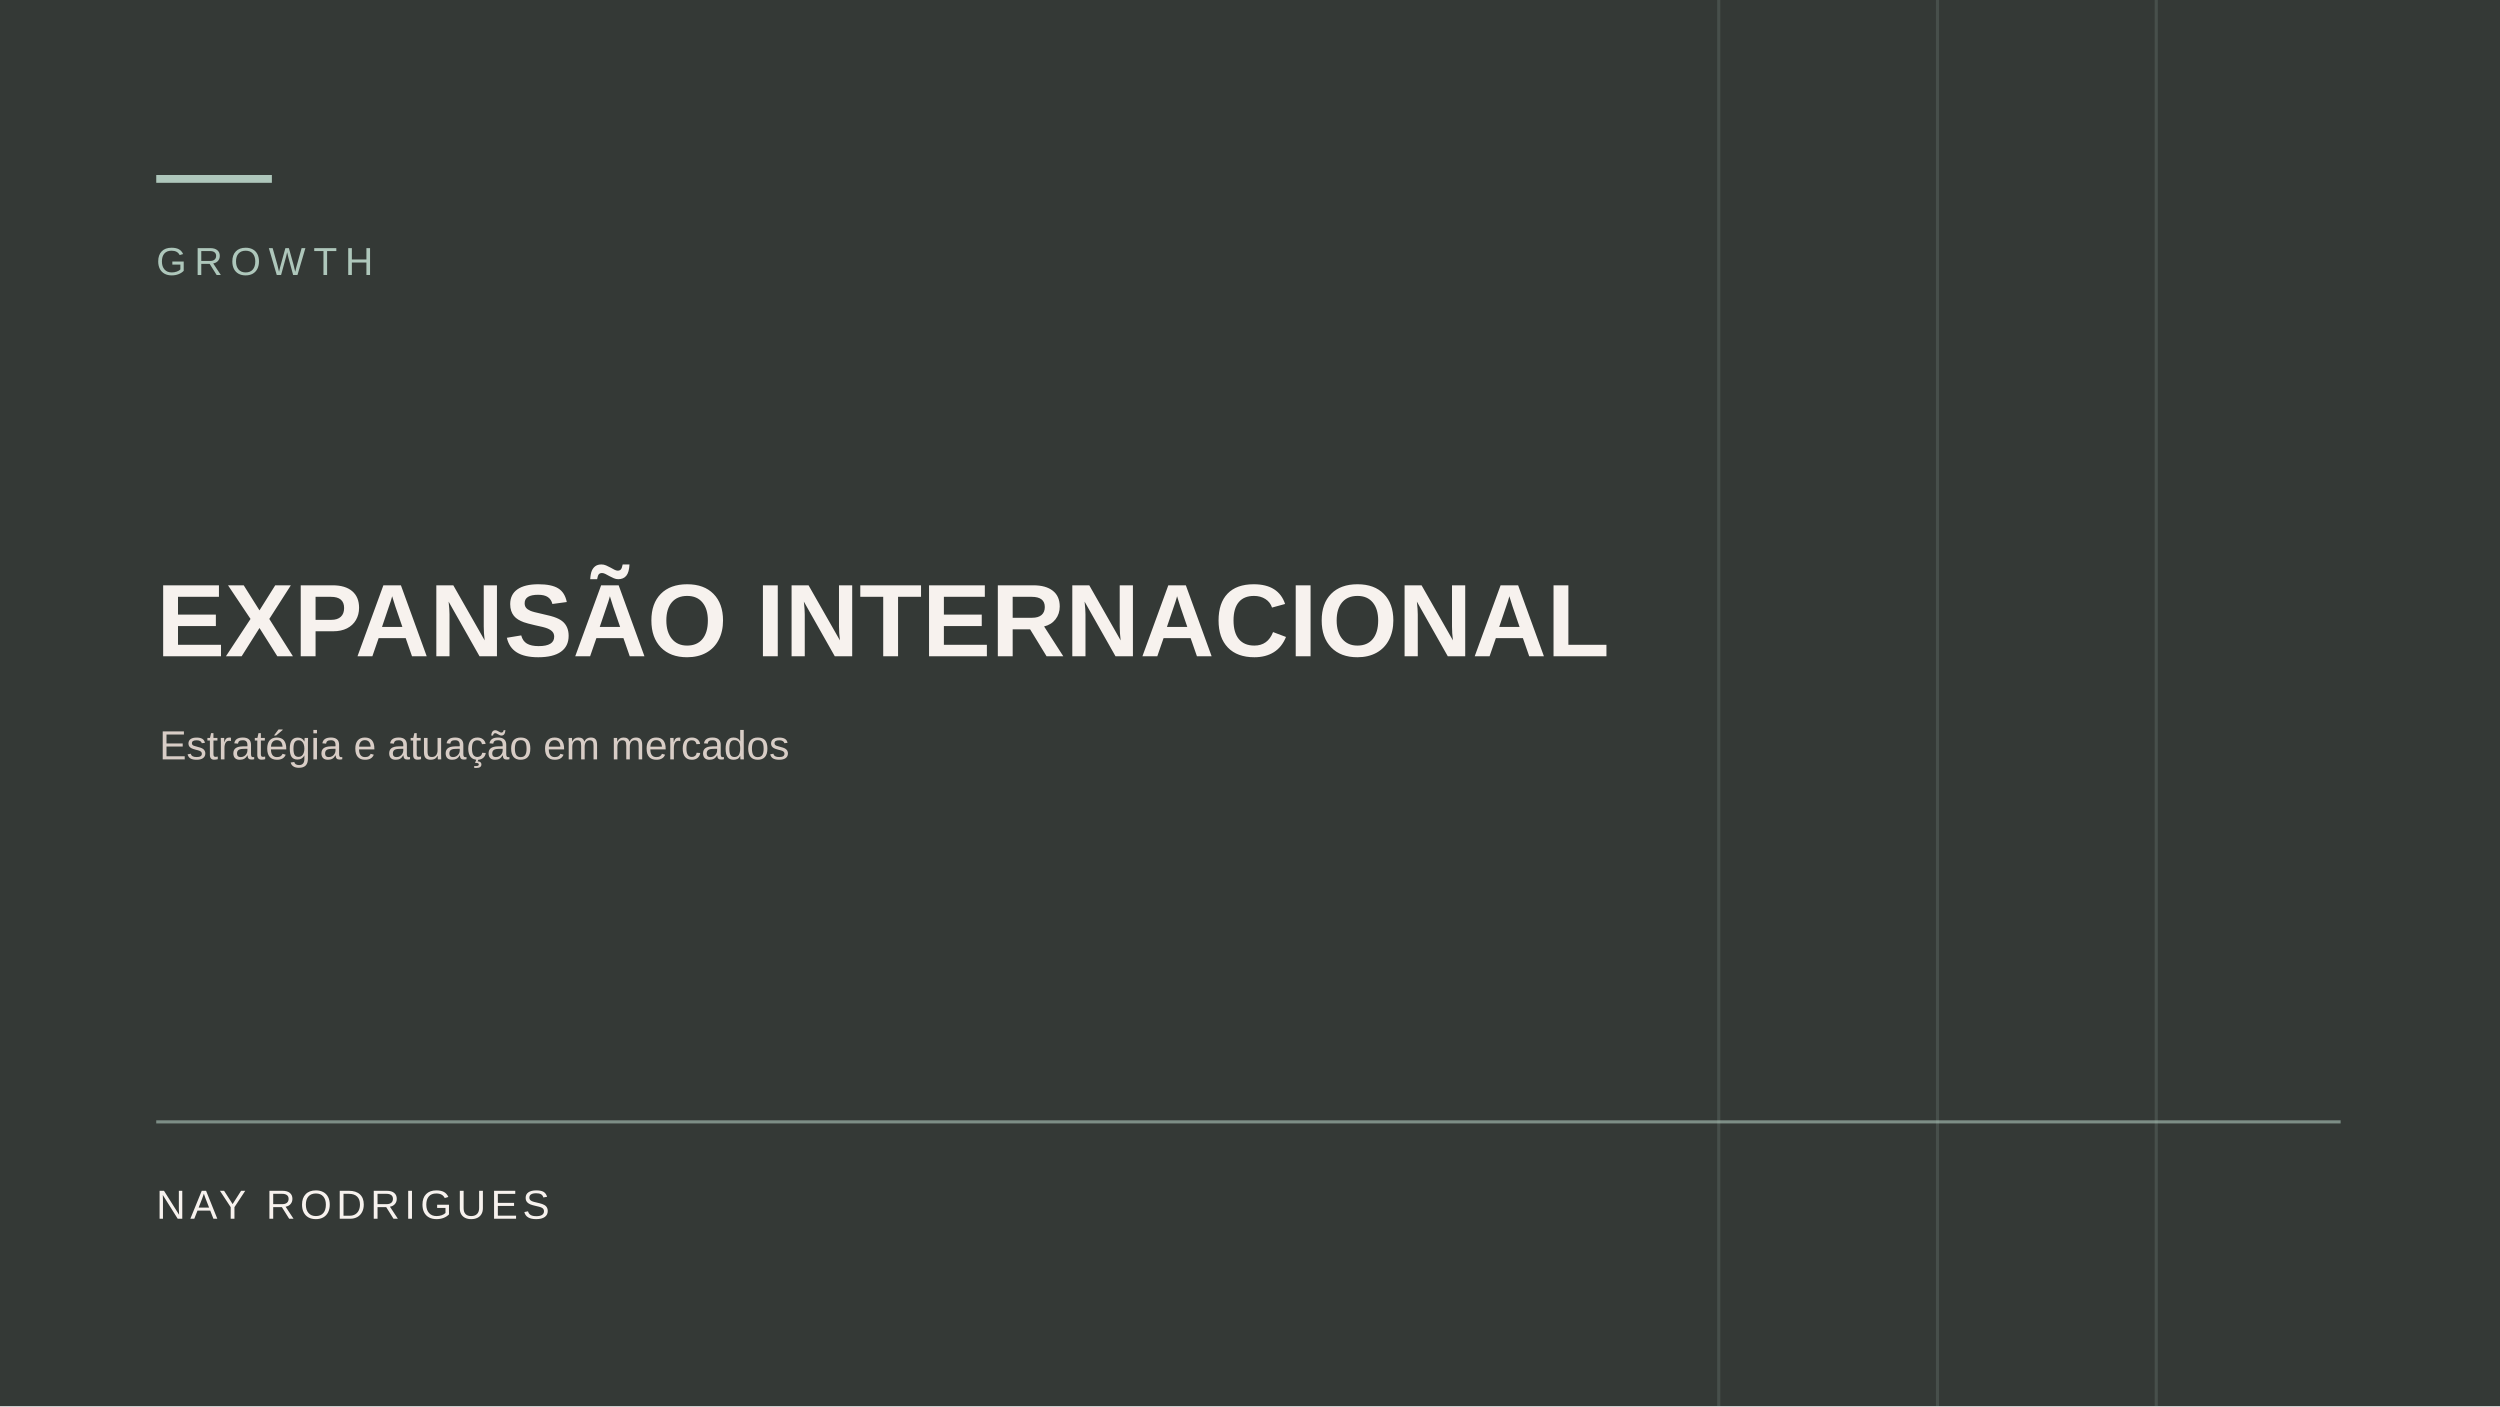
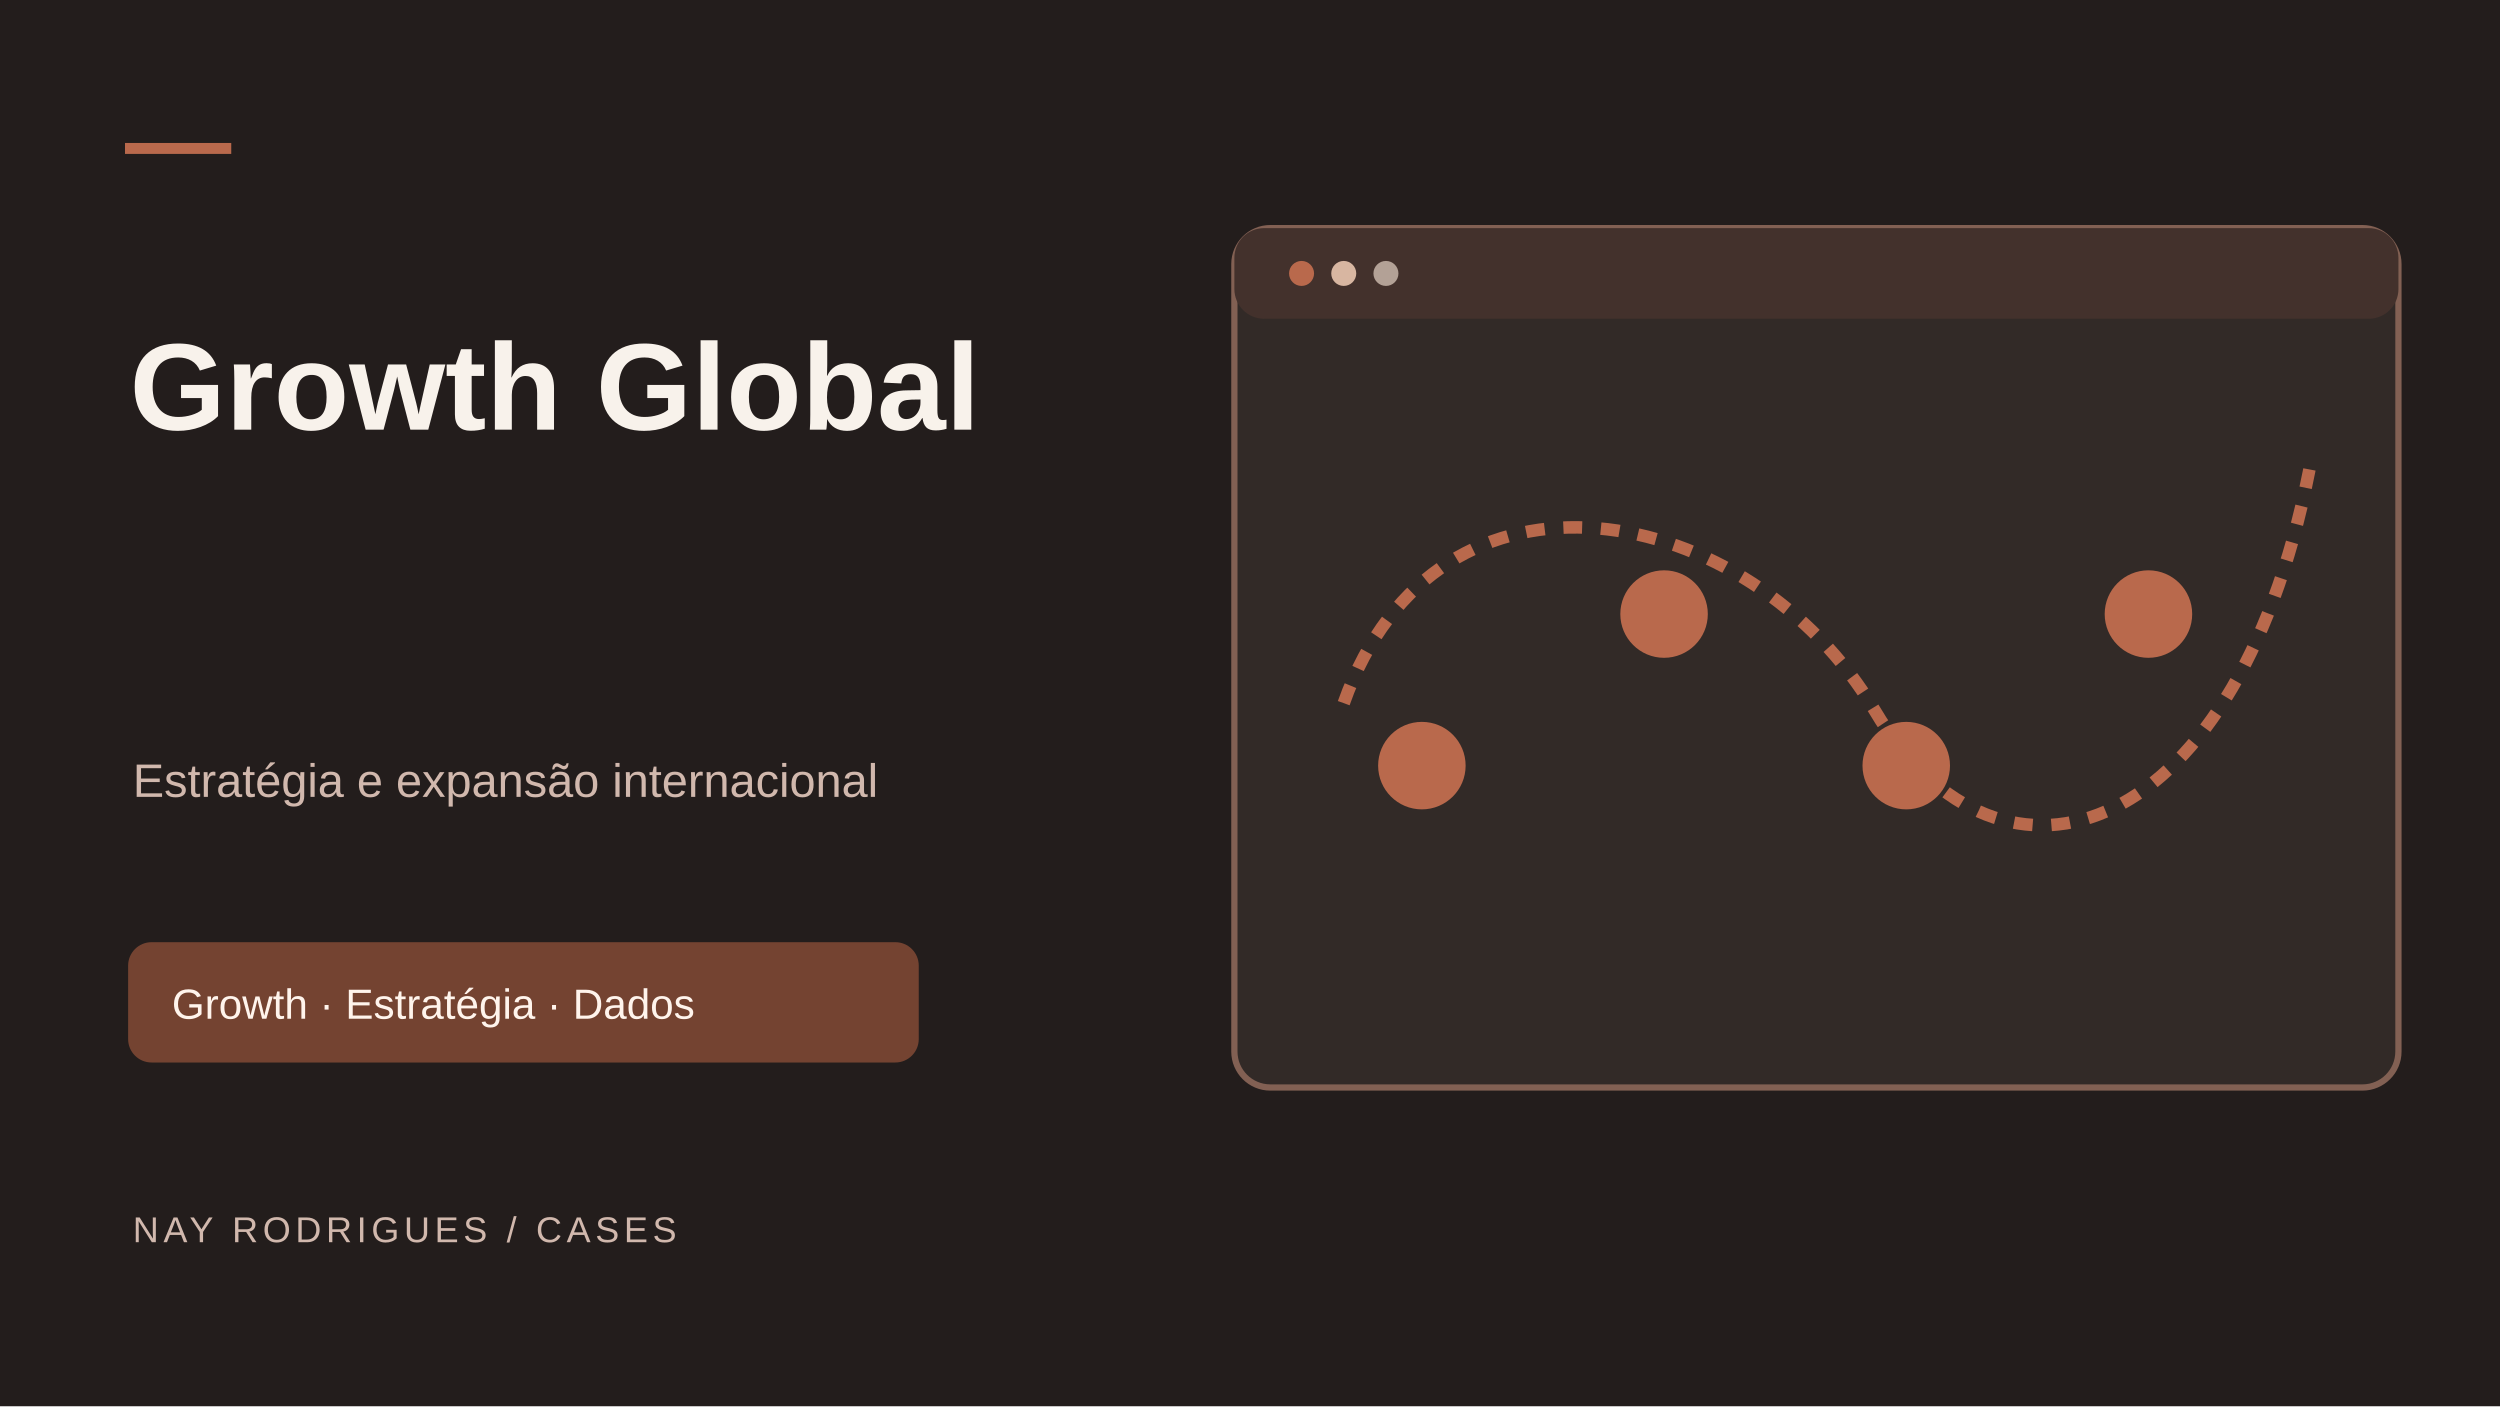
<svg xmlns="http://www.w3.org/2000/svg" width="1600" height="900" viewBox="0 0 1600 900">
-   <rect width="1600" height="900" fill="#343936" />
-   <path d="M1100 0 V900 M1240 0 V900 M1380 0 V900" stroke="#AEC7BB" stroke-width="2" opacity=".16" />
-   <rect x="100" y="112" width="74" height="5" fill="#AEC7BB" />
-   <text x="100" y="176" font-size="25" font-family="Arial" fill="#AEC7BB" letter-spacing="5">GROWTH</text>
-   <text x="100" y="420" font-size="66" font-family="Arial" font-weight="700" fill="#F7F2EE">EXPANSÃO INTERNACIONAL</text>
-   <text x="102" y="486" font-size="26" font-family="Arial" fill="#D8CDC6">Estratégia e atuação em mercados</text>
-   <path d="M100 718 H1498" stroke="#AEC7BB" stroke-width="2" opacity=".6" />
-   <text x="100" y="780" font-size="26" font-family="Arial" fill="#F7F2EE" letter-spacing="3">NAY RODRIGUES</text>
+   <rect width="1600" height="900" fill="#231D1C" />
+   <path d="M80 95 H148" stroke="#B9694C" stroke-width="7" />
+   <text x="83" y="275" font-family="Arial,sans-serif" font-size="79" font-weight="700" fill="#F8F2EB">Growth Global</text>
+   <text x="85" y="510" font-family="Arial,sans-serif" font-size="30" fill="#D1B8AD">Estratégia e expansão internacional</text>
+   <rect x="82" y="603" width="506" height="77" rx="15" fill="#744331" />
+   <text x="110" y="652" font-family="Arial,sans-serif" font-size="27" fill="#FFF4EC">Growth · Estratégia · Dados</text>
+   <text x="85" y="795" font-size="23" letter-spacing="3" font-family="Arial,sans-serif" fill="#D1B8AD">NAY RODRIGUES / CASES</text>
+   <rect x="790" y="146" width="745" height="550" rx="23" fill="#322A27" stroke="#826053" stroke-width="4" />
+   <rect x="790" y="146" width="745" height="58" rx="19" fill="#43312C" />
+   <circle cx="833" cy="175" r="8" fill="#B9694C" />
+   <circle cx="860" cy="175" r="8" fill="#D8B6A1" />
+   <circle cx="887" cy="175" r="8" fill="#B3A196" />
+   <path d="M860 450 C920 280 1120 320 1200 455 S1435 540 1480 290" fill="none" stroke="#B9694C" stroke-width="8" stroke-dasharray="12 12" />
+   <circle cx="910" cy="490" r="28" fill="#B9694C" />
+   <circle cx="1065" cy="393" r="28" fill="#B9694C" />
+   <circle cx="1220" cy="490" r="28" fill="#B9694C" />
+   <circle cx="1375" cy="393" r="28" fill="#B9694C" />
</svg>
